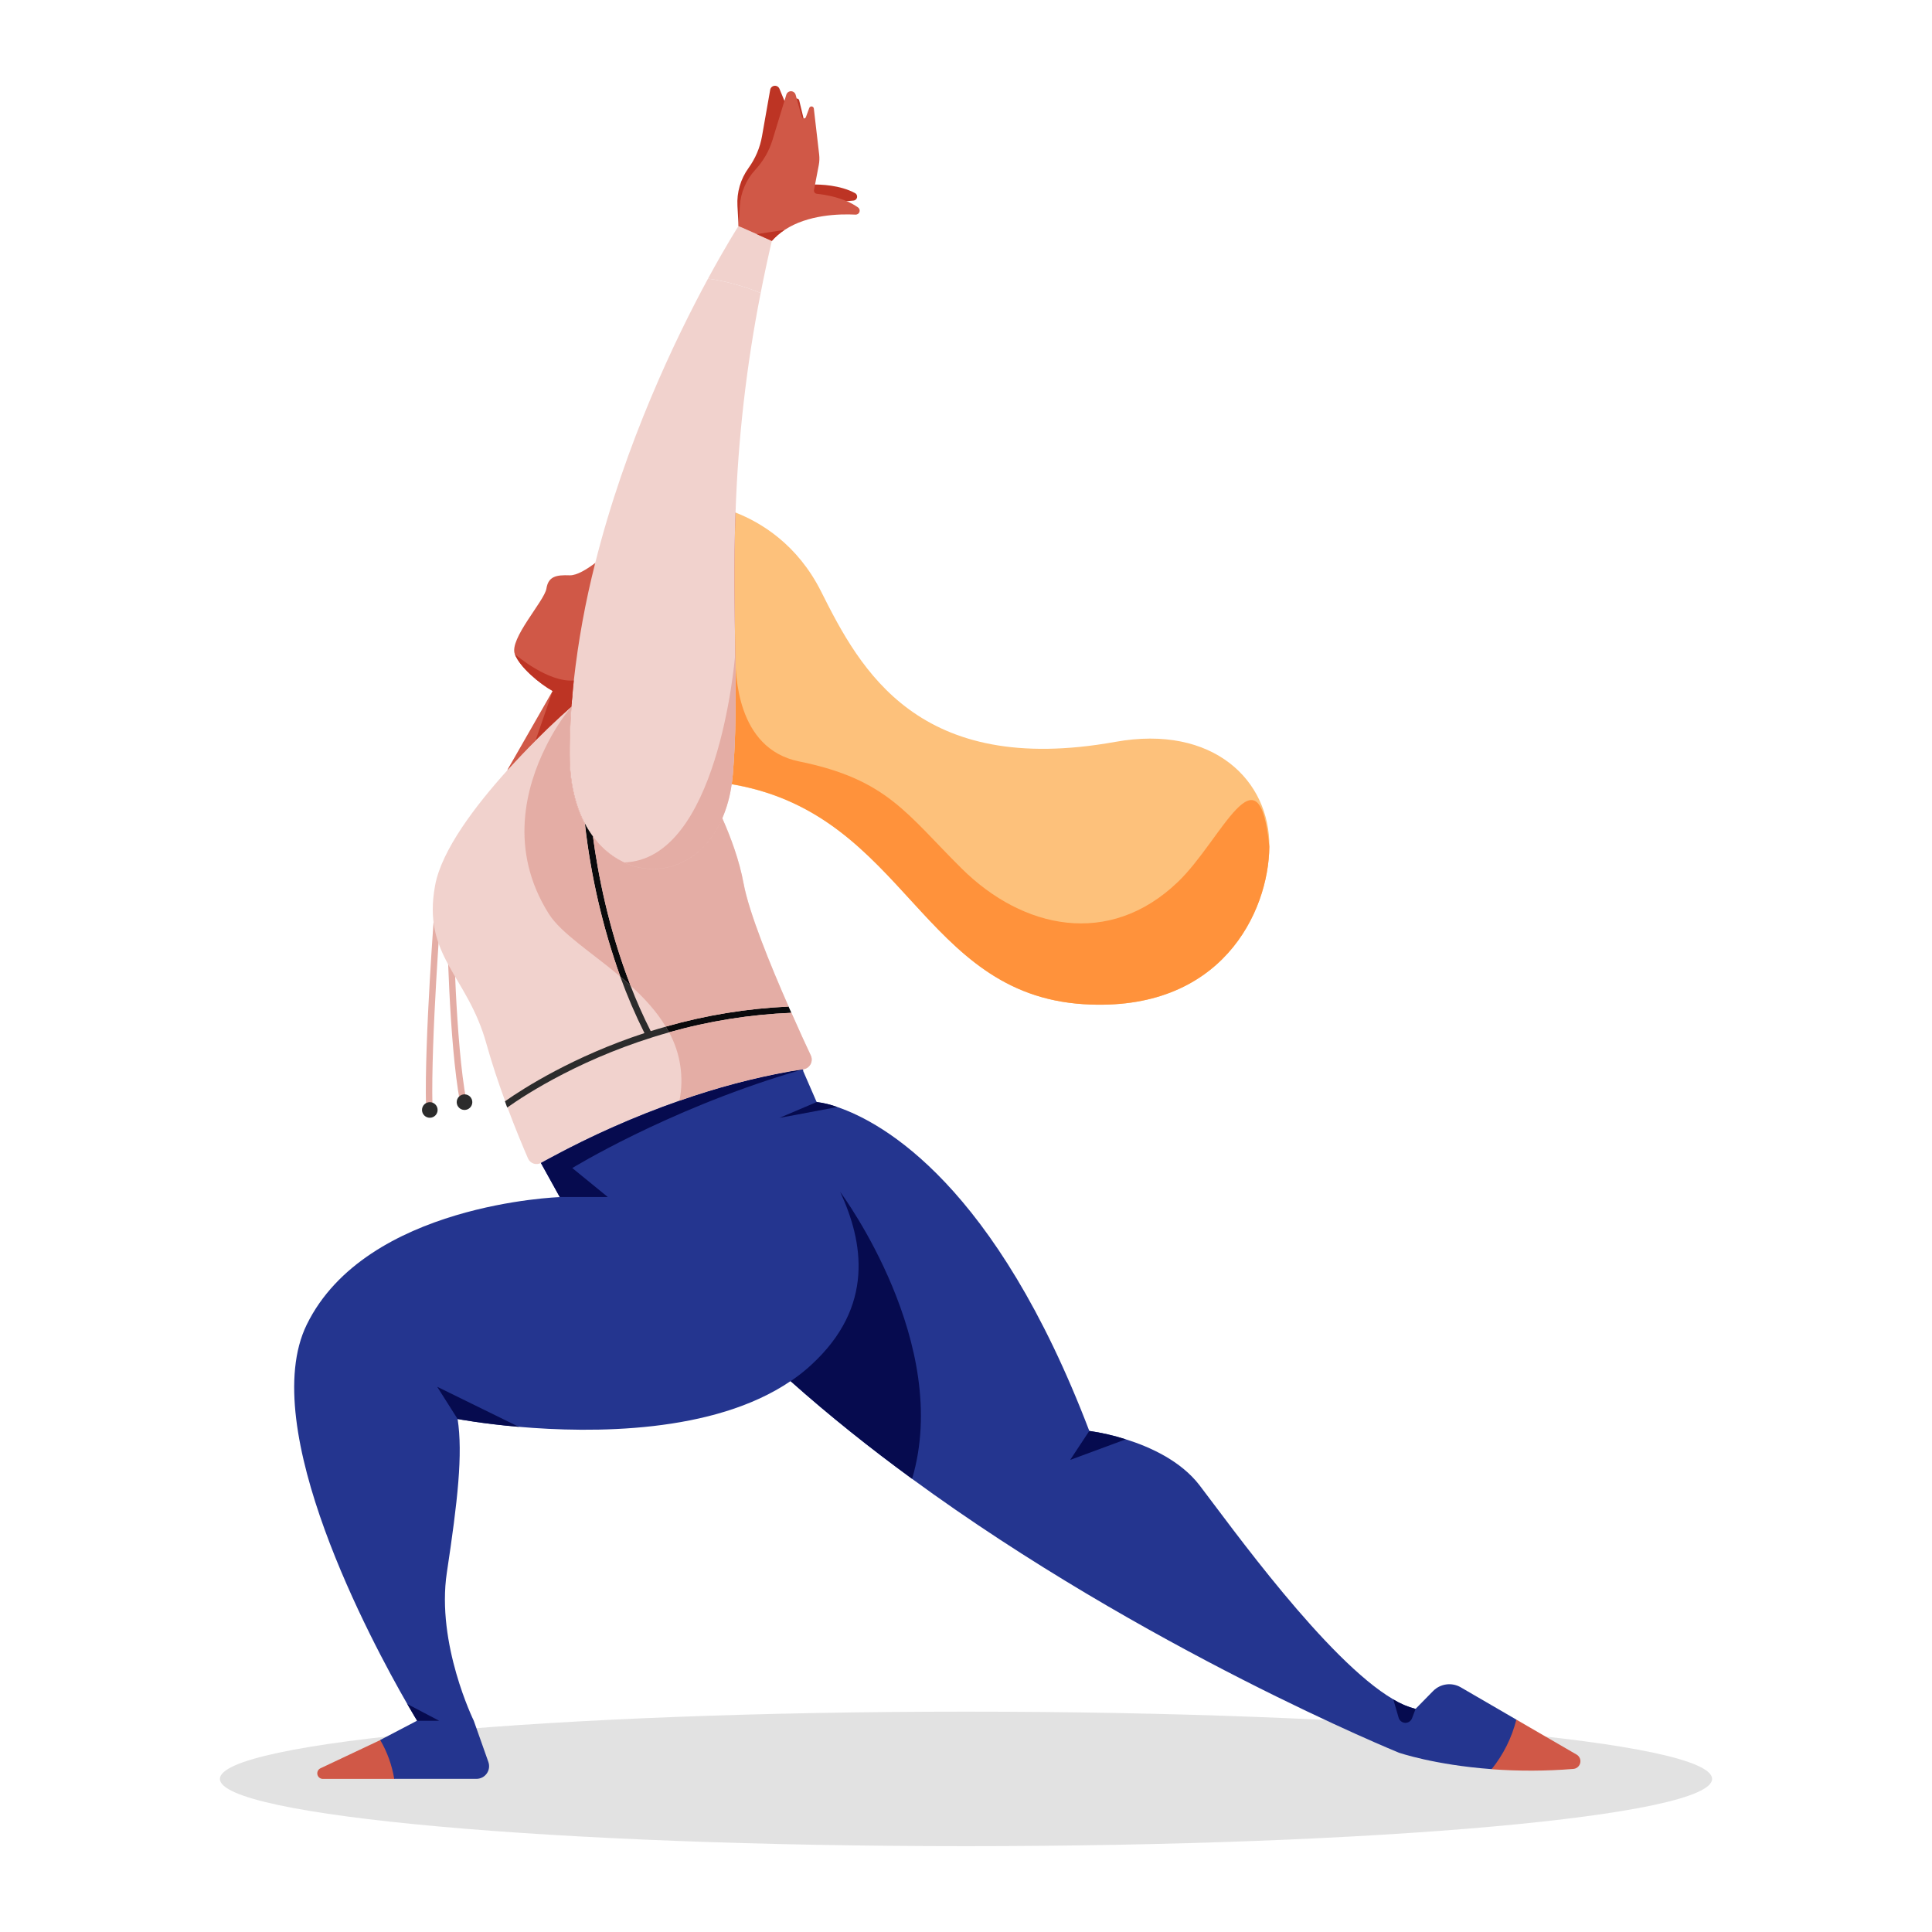
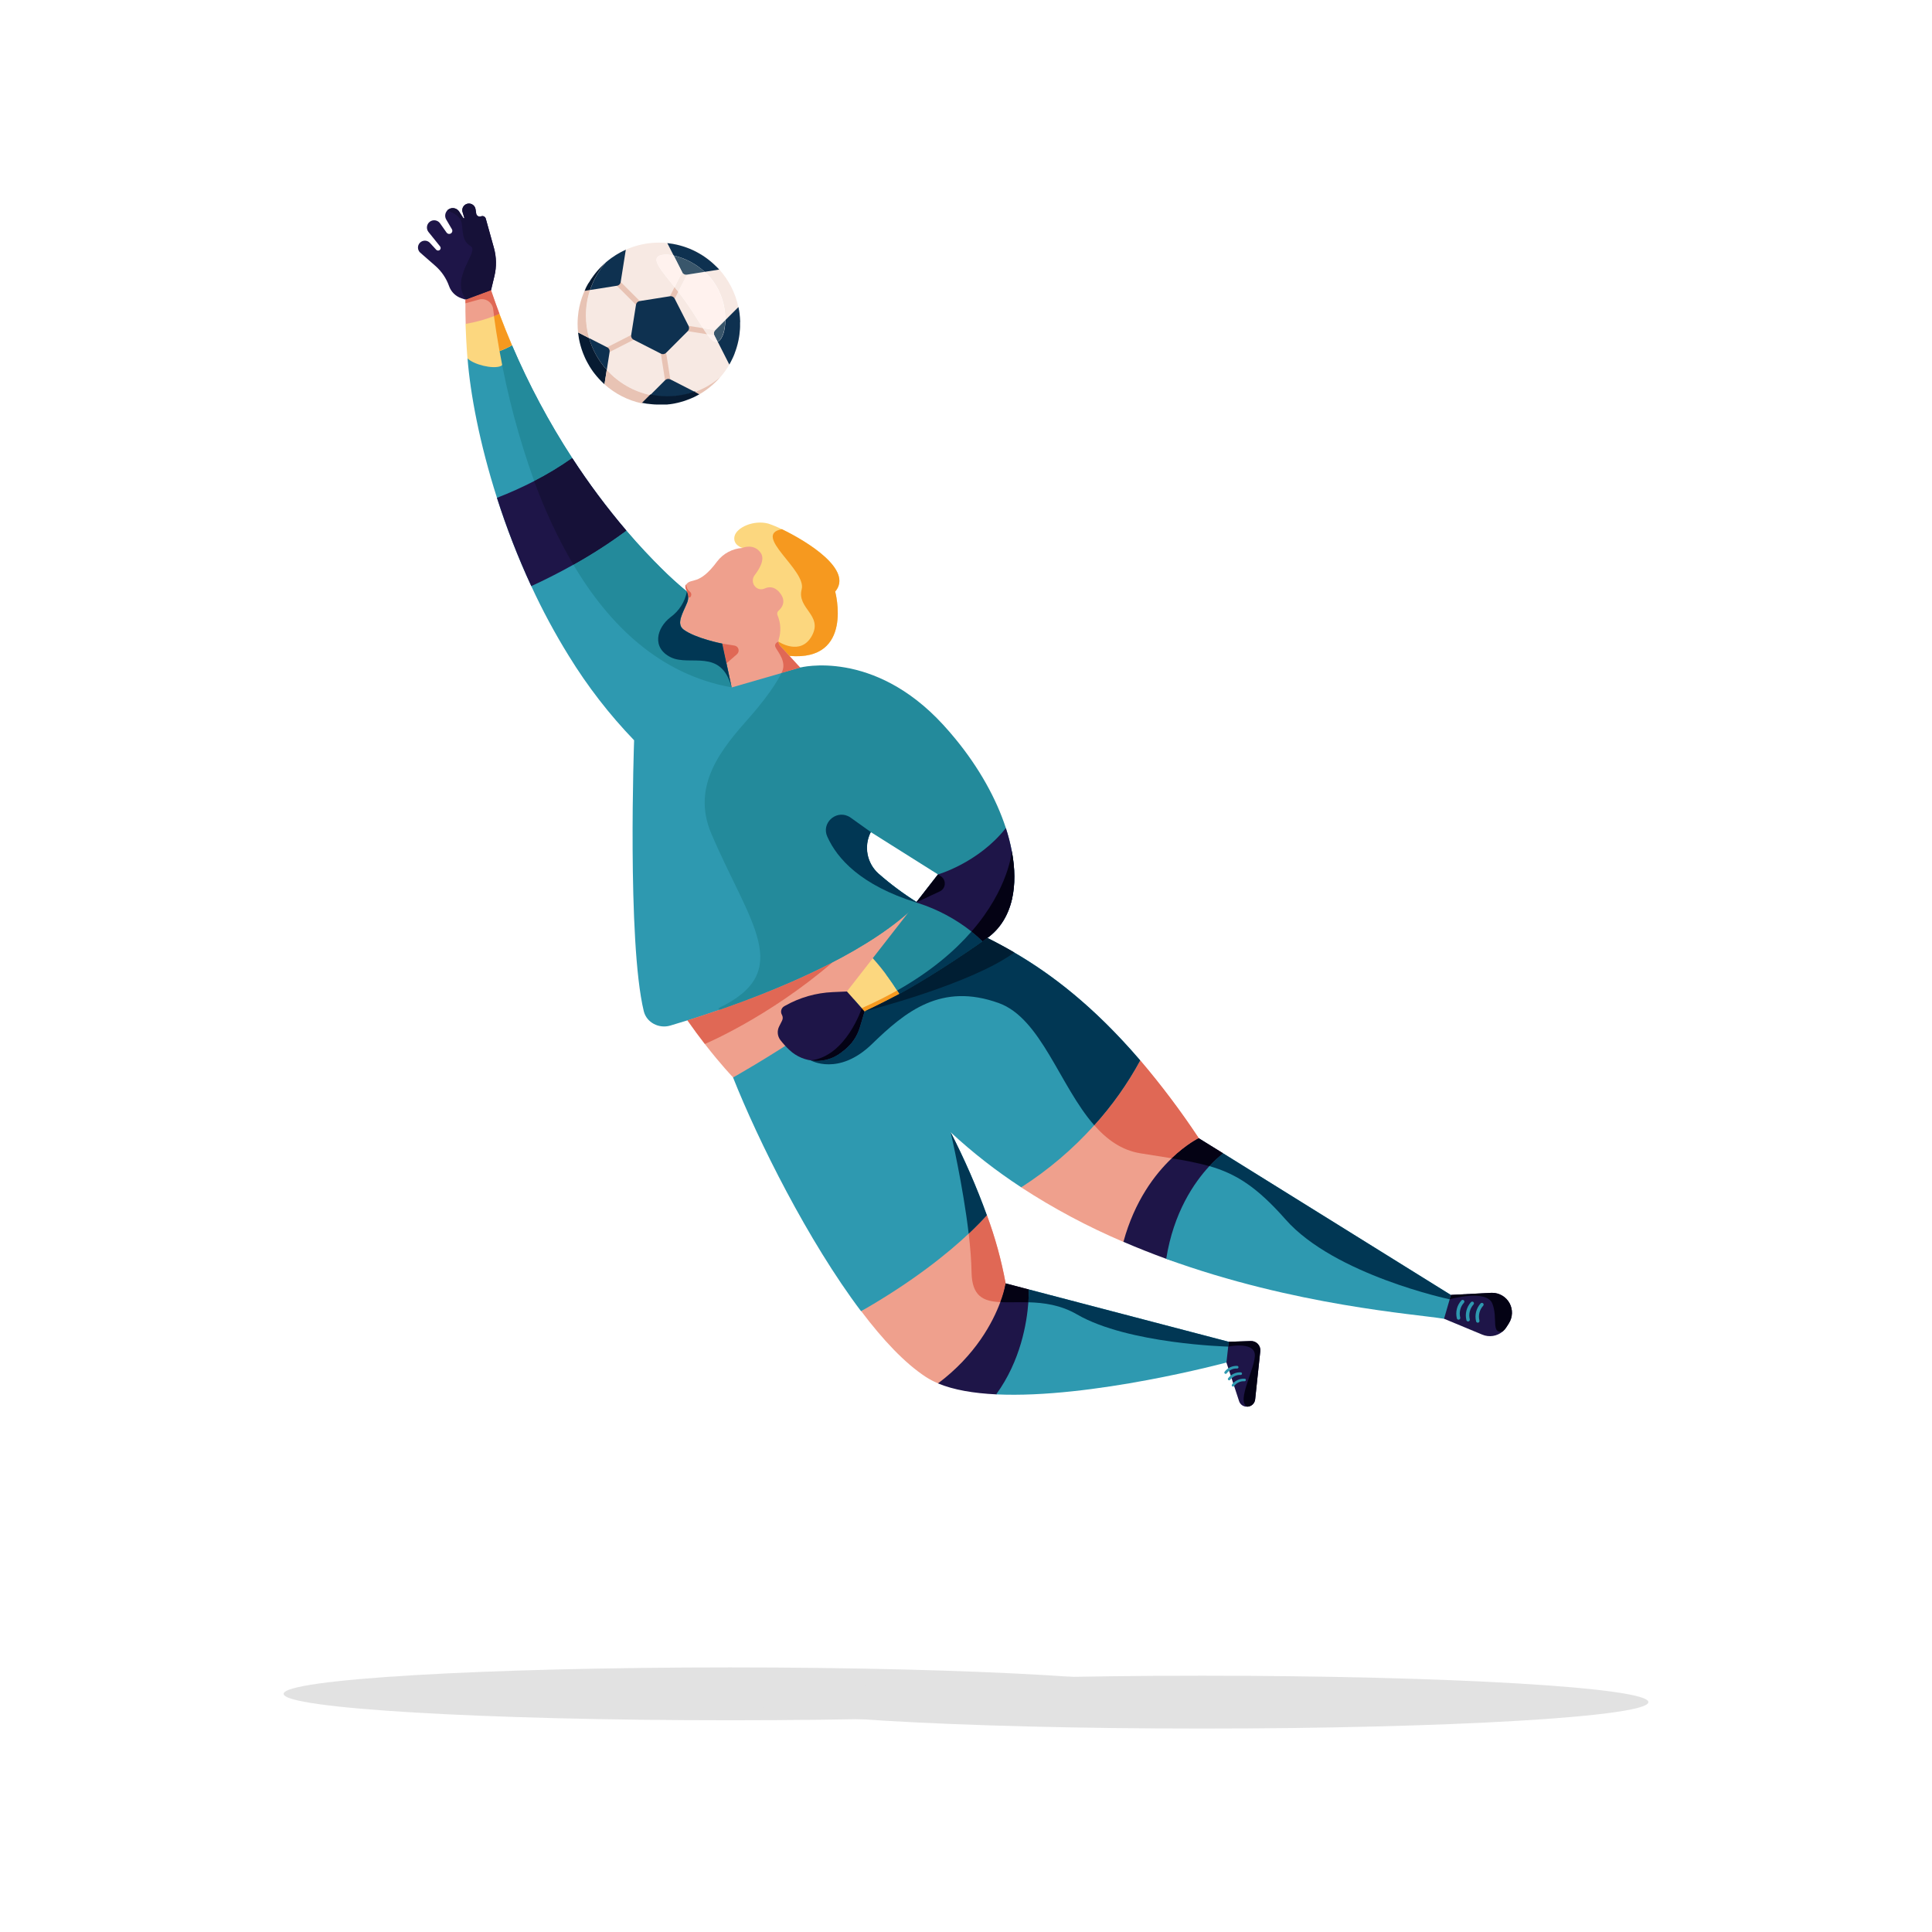
<svg xmlns="http://www.w3.org/2000/svg" viewBox="0 0 1000 1000">
-   <ellipse cx="500" cy="920.76" fill="#e2e2e2" rx="386.18" ry="34.81" />
-   <path d="m286.09 357.69.64 9.3s-16.73 19.38-24.05 31.58l36.86 63.11s74.19 12.29 75.35 9.74-1-47.88-1-47.88l-3.37-8.81 8.24-8.88 16.57-8.62v-89.73l-14.57-42.27-46.18 21.18-26.48 5-11.84 22.81s-21.06 20.62-10.17 43.47z" fill="#d05847" />
-   <path d="m415.65 553.49-20.02-10.74-108.03 38.42-7.65 20.82 114.23 60.39 15.05 52.51 81.37-8.29-43.74-120.05-24.18-16.16-10.36-5.7z" fill="#24358f" />
-   <path d="m577.23 384c-101.86 18.29-131.91-37.21-152.15-77.69-12.29-24.57-31.31-35.93-44.36-41-1 26.93-.45 51-.15 73.34v1.18a2.36 2.36 0 0 0 0 .37c.28 21.61.35 41.57-1.32 60.86-.15 1.67-.34 3.29-.57 4.88l2.1.37c88.22 16.24 96.31 108.19 180.13 113.46 71.28 4.48 95.78-47.65 96.11-81.53v-.05c.3-33.99-28.81-63.38-79.79-54.19z" fill="#fdc17b" />
-   <path d="m204.09 920.76h-37a2.89 2.89 0 0 1 -1.24-5.49l31-14.62c16.22-3.42 21.2 10.06 7.24 20.11z" fill="#d05847" />
-   <path d="m414 581.05c-6.86-13.73-5.66-22.8-5-25.61.15-.61.26-.93.26-.93-.48-.1-1-.18-1.45-.27-30-5.64-54.91-1.08-74.54 7.08-35.13 14.58-53.27 40.68-53.27 40.68l9.77 17.62s-100.27 3.27-131 66c-26.12 53.43 33.67 164.46 52 196.31 3.06 5.31 5 8.42 5.13 8.69l-19.11 10a58.57 58.57 0 0 1 7.26 20.11h42.55a6.55 6.55 0 0 0 6.18-8.73l-7.55-21.35s-19.52-39.75-13.94-76.7 8.36-61.38 5.57-79.5c0 0 12.66 2.42 31.75 4.07 37.74 3.28 100.62 3.56 140.6-23.66a91.67 91.67 0 0 0 9-6.92l1.5-1.35c54.73-49.9 2.58-108.96-5.71-125.54z" fill="#24358f" />
-   <path d="m784.86 890.07-28.93-16.81a11.79 11.79 0 0 0 -14.15 2l-9.08 9.25a42.2 42.2 0 0 1 -11.51-4.91c-34.4-20.12-84.22-89.83-100.3-110.81-9.74-12.69-25.66-19.89-38.2-23.81a116.45 116.45 0 0 0 -18.87-4.33c-48.58-127.45-106.82-159.65-130.42-167.65a48.68 48.68 0 0 0 -10.72-2.62l-6.9-15.88-.13-1q-2.73.38-6.42 1s-2.77 7.53 2.19 20.66c.22.58.45 1.17.72 1.79.52 1.3 1.15 2.67 1.85 4.09 3.24 6.48 13.2 19.45 20.83 35.85a0 0 0 0 0 0 0c11.89 25.52 18.18 59.29-15.15 89.7l-1.5 1.35a91.67 91.67 0 0 1 -9 6.92c20.08 17.9 41.31 34.79 62.87 50.55 120.64 88.31 252 141.77 252 141.77l.16-.42-.16.42s18.27 6.32 47.95 8.52l17.08-8.52z" fill="#24358f" />
-   <path d="m814.3 915.6a277.7 277.7 0 0 1 -42.25.15 66.89 66.89 0 0 0 12.81-25.68l31.36 18.2a4 4 0 0 1 -1.92 7.33z" fill="#d05847" />
-   <path d="m220.49 572.53c-.83-35.06 4.56-104 4.61-104.74l3.33.27c-.05.69-5.43 69.5-4.6 104.39z" fill="#e4ada5" />
-   <path d="m238.11 570.47c-5.82-30.79-6.72-92.17-6.73-92.79l3.34-.05c0 .62.91 61.71 6.68 92.22z" fill="#e4ada5" />
-   <path d="m657 438.19v.05c-.33 33.88-24.83 86-96.11 81.53-83.82-5.27-91.9-97.22-180.09-113.54l-2.1-.37c.23-1.59.42-3.21.57-4.88 1.67-19.29 1.6-39.25 1.32-60.86.26 7.73.15 47.37 33.05 54 45.75 9.29 55.65 27.28 84.29 55.59 31.46 31.1 76.14 40.89 111.68 6.85 22.89-21.87 42-72.3 47.39-18.37z" fill="#ff923b" />
-   <path d="m419.66 546.27a5.09 5.09 0 0 1 -3.87 7.2h-.15c-1.82.25-3.95.59-6.41 1a365.13 365.13 0 0 0 -57.55 15.27 459.52 459.52 0 0 0 -66.52 29.39c-1.7.9-3.42 1.83-5.14 2.78a4.77 4.77 0 0 1 -6.7-2.26c-2.36-5.44-6.4-15-10.68-26.48-.38-1.06-.79-2.13-1.19-3.23-3.4-9.27-6.86-19.57-9.72-29.81-9.85-35.47-33.3-45.16-26.52-81.85 3.36-18.25 20.85-41.25 37.58-59.79 5.06-5.6 10.05-10.79 14.56-15.31 10-10.05 17.68-16.82 18.47-17.51q-.47 6.54-.7 13.09c0 1-.07 2-.1 2.94-.08 2.91-.11 5.83-.11 8.75 0 14.68 3 26.68 7.91 35.91a52.22 52.22 0 0 0 4.16 6.63c18.52 25 53.24 22.1 66.92-9.47 4.39 9.86 8.84 21.86 11 33.7 2.79 15.14 13.84 42.27 23.3 63.74.48 1.11 1 2.2 1.43 3.27 3.99 9.09 7.62 16.92 10.03 22.04z" fill="#f1d2cd" />
-   <g fill="#2c2c2c">
-     <path d="m346.29 534.35c-43.64 12.24-73.9 31.92-83.76 38.91-.38-1-.78-2.12-1.18-3.22 9.77-6.85 35.49-23.28 72.25-35.32 1.06-.35 2.13-.7 3.22-1q3.81-1.2 7.77-2.32c.6.95 1.16 1.93 1.7 2.95z" />
-     <path d="m304.77 410.2c0 .25.3 8.95 2.15 22.81a52.18 52.18 0 0 1 -4.15-6.63c-1.12-9.9-1.32-15.88-1.34-16.08z" />
-     <path d="m337.22 534.49-3 1.52c-.22-.44-.44-.86-.65-1.29a274.55 274.55 0 0 1 -12.55-29.26c1.79 1.5 3.58 3 5.31 4.63 3 7.84 6.5 15.76 10.46 23.59z" />
+   <path d="m520.52 664.28s2.19 26.8 0 32.72c-3.86 10.41-2.77 19-35 19a39.45 39.45 0 0 1 -6.21-3.24c-10.88-7.06-22.34-19.25-33.56-34.12 27-15.45-4.63-58.3 6.2-68.49 4.12-3.88 56.67 21.24 58.87 18.79a210.85 210.85 0 0 1 9.7 35.34z" fill="#efa08d" />
+   <path d="m620.49 589.12s3.82 27.42-4 34.85c-8.65 8.26-12.91 13-35.06 18.81a342.36 342.36 0 0 1 -52.9-28.23c7-4.39-8.25-48.57 7.19-65.69 8.35-9.27 47.33 13.13 54.41 0a419.17 419.17 0 0 1 30.36 40.26z" fill="#efa08d" />
+   <path d="m373.83 333.15-18.3-27a179.46 179.46 0 0 1 -13.38-12.15c-5-4.95-11.17-11.42-18-19.4a362.59 362.59 0 0 1 -28-37.56 383.93 383.93 0 0 1 -31.15-58.34 46.13 46.13 0 0 1 -6.46 3 60.8 60.8 0 0 1 -16.54 3.76c1.4 18.35 6.26 44.13 15.23 72.22a396.46 396.46 0 0 0 17.77 45.7 334.79 334.79 0 0 0 19.46 36.18 255.87 255.87 0 0 0 33.75 43.6c24.39 1.45 48 1.77 50.47-27.39z" fill="#2e99b0" />
+   <path d="m490.65 475.76c-28 60.41-111.17 81.94-111.17 81.94s-6.22-6.43-14.68-17.35c-2.8-3.6-5.84-7.7-9-12.21 9.94-32.19 9.38-47.22 37.57-58.13 35.69-13.81 56.33-8.35 82-2.54a144.19 144.19 0 0 0 12.86 7.11z" fill="#efa08d" />
+   <path d="m475.35 467.47c-11.86 11.92-28.53 22.53-46.23 31.53-6.57 3.35-13.29 6.48-19.95 9.39-11.08 4.84-22 9.05-31.91 12.58-1.66.59-3.29 1.17-4.89 1.72-5.85 2-11.24 3.79-16 5.27l-.57.18c-3.32 1-6.3 1.94-8.88 2.7-5.85 1.73-12.28-1.56-13.71-7.49-8.7-36.13-5-140.19-5-140.19l51-42.6 20.7-2.29 14.19 7.27 26.36 1.91s26.55 51 10.19 83.23a17.83 17.83 0 0 0 4 21.51 155 155 0 0 0 20.7 15.28z" fill="#2e99b0" />
+   <path d="m431 498.06c-33.31 28.57-66.15 42.29-66.15 42.29-2.8-3.6-5.84-7.7-9-12.21 18.75-5.88 48.26-16.14 75.15-30.08z" fill="#e06855" />
+   <path d="m255.91 142.88-1.76 7.32c-3.05 5.89-7.33 7.53-12.88 4.76l-.35.13-2.16-.74a10.18 10.18 0 0 1 -6.32-6.25 25 25 0 0 0 -7.11-10.49l-7.92-6.93a3.56 3.56 0 1 1 5-5.09l3.39 3.69a1.32 1.32 0 0 0 2-1.72l-6.08-7.56a3.73 3.73 0 1 1 6-4.48l3.44 4.88a1.64 1.64 0 0 0 2.1.5 1.63 1.63 0 0 0 .64-2.26l-2.93-5a3.94 3.94 0 0 1 .5-4.66 3.78 3.78 0 0 1 .84-.69 3.93 3.93 0 0 1 5.37 1.23l2.18 3.39a.27.27 0 0 0 .48-.22l-.89-2.89a3.29 3.29 0 0 1 -.16-1 3.45 3.45 0 0 1 6.86-.52l.36 2.3a1.81 1.81 0 0 0 1.79 1.53 1.75 1.75 0 0 0 .7-.14 1.82 1.82 0 0 1 2.45 1.19l4.22 15.18a29.08 29.08 0 0 1 .24 14.54z" fill="#1e1548" />
+   <path d="m258.51 162.42c-.92.44-4.53 8.87-5.47 9.25-5.32 2.13-8.23-4.67-12-4-.16-5-.16-8.62-.14-10.66 0-1.24 0-1.9 0-1.9l13.23-4.89q.48 1.43 1 2.82 1.65 4.77 3.38 9.38z" fill="#efa08d" />
+   <path d="m265 178.7c-1.5.86-3.12 9.76-5.92 10.83-4.15 1.6-13.94-.83-17.13-4.07-.54-7-.82-13-1-17.81a75 75 0 0 0 14.68-4c.94-.38 1.88-.79 2.8-1.23q3.22 8.39 6.57 16.28z" fill="#fcd77f" />
+   <path d="m408.64 339.51 8.57-9.46-2.49-28.72-24.05-25.25-6.5 7.55a17.82 17.82 0 0 0 -13 7c-9.49 12.84-13.39 8.22-16 11.91-.78 1.11-.17 2.22.4 3.67a8.53 8.53 0 0 1 .65 2.84 7.36 7.36 0 0 1 -.59 3c-2 5-5.89 10.84-1.77 13.87 3.72 2.73 10 4.76 14.5 6a9.37 9.37 0 0 1 6.75 7.1l3.6 16.81 25.79-7.45 9.67-2.79-5.49-6z" fill="#efa08d" />
+   <path d="m432.29 306.21s9.82 36.16-23.64 33.3l-4.95-5.42a3 3 0 0 1 -.79-2 3.32 3.32 0 0 1 .15-1.08 18.18 18.18 0 0 0 -.62-12.58 2 2 0 0 1 .51-2.31c1.75-1.53 4.43-5 .4-9.63-2.75-3.19-5.66-2.77-7.62-1.86a4.21 4.21 0 0 1 -4.76-.88 4.61 4.61 0 0 1 -.34-6.07c2.46-3.18 5.44-8.16 3.13-11.49-3.63-5.21-9.58-2.6-9.58-2.6s-5-1.48-4-6 9.82-8.59 17.44-6.59a53.33 53.33 0 0 1 7.09 2.94c13.12 6.3 37.11 21.06 27.58 32.27z" fill="#fcd77f" />
+   <path d="m590.18 548.86a173.06 173.06 0 0 1 -23.8 33.58 185.11 185.11 0 0 1 -37.8 32.11 274.56 274.56 0 0 1 -36.58-28.55 367.23 367.23 0 0 1 18.76 43c-2.2 2.45-5.3 5.7-9.42 9.58-10.83 10.19-28.69 24.67-55.65 40.12-27.33-36.2-53.29-88.28-66.26-121 0 0 69.07-38.5 111.17-81.94 6 2.85 12.83 5.88 20.43 9.71 21.25 10.66 48.33 27.45 79.15 63.39z" fill="#2e99b0" />
+   <path d="m545.51 694.13c-.78 10.7 0 21.91-29.88 27.59-11.57-.56-22-2.27-30.12-5.68 19.49-14.62 28.38-31.65 32.24-42.04a55.31 55.31 0 0 0 2.77-9.7l12 3.14c.01 1.34 13.21 23.71 12.99 26.69z" fill="#1e1548" />
+   <path d="m636 694.51 6.23 7.46-7.43 3.27s-69.9 18.83-119.17 16.48c12.64-17.38 15.87-37 16.65-47.66.22-3 .25-5.28.23-6.64z" fill="#2e99b0" />
+   <path d="m633.06 596.94c-1.62 1.27 11.69 42.66 8.75 45.84-7.83 8.44-13.08 17.1-38.18 8.78q-11-4-22.15-8.78c5.81-21.24 16.32-35 25-43.25 7.77-7.43 14-10.41 14-10.41z" fill="#1e1548" />
+   <path d="m750.93 670.25 8.2 9-11.78 3.34c-14.34-2.43-76.83-6.66-143.72-31 3.81-24.09 14.5-39.55 22.33-48a61.69 61.69 0 0 1 7.1-6.63z" fill="#2e99b0" />
+   <path d="m324.18 274.63a252.17 252.17 0 0 1 -27.41 17.66c-7.51 4.21-14.87 7.9-21.78 11.09a396.46 396.46 0 0 1 -17.77-45.7 206.36 206.36 0 0 0 19.29-8.68 161.76 161.76 0 0 0 19.66-11.9 362.59 362.59 0 0 0 28.01 37.53z" fill="#1e1548" />
+   <path d="m296.17 237.07a161.76 161.76 0 0 1 -19.66 11.93 408.52 408.52 0 0 1 -17.93-67.24 46.13 46.13 0 0 0 6.46-3 383.93 383.93 0 0 0 31.13 58.31z" fill="#238a9b" />
+   <path d="m378.67 355.77c-37.14-6.58-63.4-32.32-81.9-63.48a252.17 252.17 0 0 0 27.41-17.66c6.8 8 13 14.45 18 19.4a179.46 179.46 0 0 0 13.37 12.16 7.26 7.26 0 0 1 .06 5.83c-2 5-5.89 10.84-1.77 13.87 6.34 4.64 20 7.24 20 7.24z" fill="#238a9b" />
+   <path d="m324.18 274.63a252.17 252.17 0 0 1 -27.41 17.66 262.7 262.7 0 0 1 -20.26-43.29 161.76 161.76 0 0 0 19.66-11.9 362.59 362.59 0 0 0 28.01 37.53z" fill="#161138" />
+   <path d="m265 178.7a46.13 46.13 0 0 1 -6.46 3c-1.26-7-2.2-13.14-2.87-18.08.94-.38 1.88-.79 2.8-1.23q3.18 8.42 6.53 16.31z" fill="#f6991f" />
+   <path d="m465.53 514.51c-10.59 5.58-18 9-18 9l-1.53-1.66-3-3.46-4.63-5.23 13.38-17.16a110.81 110.81 0 0 1 7.76 9.59c1.53 2.1 3.18 4.48 4.87 7.14.38.54.76 1.15 1.15 1.78z" fill="#fcd77f" />
+   <path d="m523.81 465.38c-1.91 8.34-6.09 15.28-12.73 20.09l-2.48 1.77c-13.46 9.56-32.06 21.47-43.07 27.27-.39-.63-.77-1.24-1.15-1.83-1.69-2.66-3.34-5-4.87-7.14a110.81 110.81 0 0 0 -7.76-9.59l22.45-28.83 11.31-14.52-24.3-15.3-10.52-6.63-9.26-21.58-27.29-63.56s37.8-9.89 74.07 29.63q3.3 3.6 6.32 7.29c12.32 15 21.2 31.08 26.1 46.15a97.79 97.79 0 0 1 3.07 11.92c1.71 9.05 1.79 17.48.11 24.86z" fill="#238a9b" />
+   <g fill="#1e1548">
+     <path d="m447.49 523.5-2.49 8.31a23.57 23.57 0 0 1 -8 11.69l-1.52 1.19a20.63 20.63 0 0 1 -26.92-1.25 43.71 43.71 0 0 1 -4.62-5.08 6.65 6.65 0 0 1 -.66-7.06l1.51-3a3.21 3.21 0 0 0 -.08-3.06 3.21 3.21 0 0 1 1.21-4.4l.56-.32a54.69 54.69 0 0 1 24.47-7l7.42-.33 4.63 5.23 3.06 3.46z" />
+     <path d="m652.32 699.39-2.65 24.89a4.2 4.2 0 0 1 -4 3.81 4.16 4.16 0 0 1 -4.35-2.93l-6.52-19.92.92-8.24.28-2.49 11.44-.38a4.76 4.76 0 0 1 4.88 5.26z" />
+     <path d="m781 684.92-1.2 1.9a10.08 10.08 0 0 1 -2 2.35 10.24 10.24 0 0 1 -10.56 1.64l-19.8-8.23 2.92-10.07.66-2.26 20.83-1.08h.53a10.27 10.27 0 0 1 8.62 15.75z" />
  </g>
-   <path d="m308.06 291.42a446.67 446.67 0 0 0 -11.06 60.79q-.42 3.89-.76 7.77a18.28 18.28 0 0 1 -6.8-.7l-.65-.26a27.58 27.58 0 0 1 -2.68-1.33c-7-3.91-17-12.33-19.63-19.08-3.07-7.9 15.32-27.56 16.34-33.94s5.09-7.14 12.06-6.89c3.67.12 8.95-3.17 13.18-6.36z" fill="#d05847" />
-   <path d="m296.22 360c-.17 1.9-.32 3.81-.46 5.71s-.18.15-.4.36c-.19.16-.44.38-.74.66l-.32.29c-.45.39-1 .88-1.61 1.46l-.37.33c-.25.22-.5.46-.77.71s-.63.57-1 .89l-.78.72-1.1 1c-.62.57-1.27 1.19-2 1.85l-2.45 2.34-1.08 1q-1.53 1.49-3.17 3.1l-.91.9-1.85 1.84c-4.51 4.52-9.5 9.71-14.56 15.31l23.41-40.88a25 25 0 0 0 3.33 1.59 18.28 18.28 0 0 0 6.83.82z" fill="#d05847" />
-   <circle cx="222.47" cy="574.51" fill="#2c2c2c" r="4.04" />
-   <circle cx="240.43" cy="570.47" fill="#2c2c2c" r="4.04" />
-   <path d="m399.5 124.69q-3.24 13.89-5.78 27a113 113 0 0 0 -27.24-7.48c9.37-17.28 15.78-27.24 15.78-27.24z" fill="#f1d2cd" />
-   <path d="m380.57 338.57c.32 22.19.42 42.65-1.28 62.41-.15 1.67-.34 3.29-.57 4.88a67.65 67.65 0 0 1 -4.88 17.68c-10.3 23.78-32.55 31.32-50.82 22.87-15.51-7.17-28.15-25.87-28.15-55.94 0-2.92 0-5.84.11-8.75q.23-8 .8-16c0-.43.06-.86.1-1.29.11-1.47.23-2.95.36-4.42q.34-3.89.76-7.77a446.67 446.67 0 0 1 11.08-60.79c15.63-62.32 41.7-116.45 58.4-147.25a113.14 113.14 0 0 1 27.24 7.48 711.94 711.94 0 0 0 -13 113.55c-1 26.91-.45 51-.15 73.27z" fill="#f1d2cd" />
-   <path d="m441.77 103.82c-8.55.6-24.59 3-35.56 12.28a33.25 33.25 0 0 0 -5.88 6.45l-8.22-2.55-9.83-3-.58-10.43a30.49 30.49 0 0 1 5.71-19.57 41 41 0 0 0 4.45-7.87 39.86 39.86 0 0 0 2.56-8.67l4.23-24a2.51 2.51 0 0 1 4.79-.52l4.56 11.06a1.12 1.12 0 0 0 2.13-.17l1.14-4.86a1.23 1.23 0 0 1 2.4 0l5.63 23.27a18.06 18.06 0 0 1 .46 5.43l-.9 13.07a1.67 1.67 0 0 0 1.71 1.78c4.09-.08 14.18.2 22.05 4.46a2.06 2.06 0 0 1 -.85 3.84z" fill="#bd3424" />
-   <path d="m442.9 111.09c-8.56-.44-24.77 0-36.78 7.9a33 33 0 0 0 -6.61 5.7l-7.85-3.52-9.4-4.17.68-10.42a30.48 30.48 0 0 1 8-18.71 40.9 40.9 0 0 0 5.36-7.28 39.74 39.74 0 0 0 3.59-8.3l7.11-23.29a2.51 2.51 0 0 1 4.82.06l3.18 11.44a1.13 1.13 0 0 0 2.14.09l1.72-4.69a1.23 1.23 0 0 1 2.38.28l2.76 23.82a18.11 18.11 0 0 1 -.2 5.45l-2.47 12.86a1.68 1.68 0 0 0 1.48 2c4.07.41 14.05 1.9 21.35 7.08a2.06 2.06 0 0 1 -1.26 3.7z" fill="#d05847" />
-   <g fill="#060b4f">
-     <path d="m472.1 765.44c-21.56-15.76-42.79-32.65-62.87-50.55a91.67 91.67 0 0 0 9-6.92l1.5-1.35c33.33-30.41 27-64.18 15.15-89.7 1.63 2.27 57.91 78.78 37.22 148.52z" />
-     <path d="m582.69 745-28.76 10.64 9.89-15a116.45 116.45 0 0 1 18.87 4.36z" />
-     <path d="m268.61 738.55c-19.09-1.65-31.75-4.07-31.75-4.07l-10.58-16.69z" />
-     <path d="m227.34 890.68h-11.42c-.17-.27-2.07-3.38-5.13-8.69z" />
-     <path d="m732.7 884.55-1.83 4.82a3.66 3.66 0 0 1 -6.94-.28l-2.74-9.45a42.2 42.2 0 0 0 11.51 4.91z" />
-     <path d="m409 555.44c-64.65 19.56-112.78 49.14-112.78 49.14l18.39 15h-24.89l-9.72-17.58c1.72-1 3.44-1.88 5.14-2.79 55.68-30 102.18-40.89 124.07-44.66q3.69-.64 6.42-1c-2.22.58-4.46 1.24-6.63 1.89z" />
-     <path d="m433.4 573-21.26 4-8.7 1.6 8-3.39 11.26-4.78a48.68 48.68 0 0 1 10.7 2.57z" />
+   <path d="m475.35 467.47c-11.86 11.92-28.53 22.53-46.23 31.53-6.57 3.35-13.29 6.48-19.95 9.39-11.08 4.84-22 9.05-31.91 12.58-1.66.59-3.29 1.17-4.89 1.72l-.54-.84c40.05-19.06 16.06-44-3.67-90.42-10.71-25.2 5.95-44.5 19.67-60 12.88-14.57 16.64-23.08 16.64-23.08l9.67-2.79 26.36 1.91s26.55 51 10.19 83.23a17.83 17.83 0 0 0 4 21.51 155 155 0 0 0 20.66 15.26z" fill="#238a9b" />
+   <path d="m474.39 466.87-.19.25c-28.59-8.95-40.89-22.64-46-34.1-3.12-6.95 4.25-13.57 10.66-10.63a7.53 7.53 0 0 1 1.44.83l10.43 7.45a17.95 17.95 0 0 0 4 21.51 155.08 155.08 0 0 0 19.66 14.69z" fill="#013754" />
+   <path d="m432.29 306.21s9.82 36.16-23.64 33.3l-4.95-5.42a3 3 0 0 1 -.79-2s11.45 7.71 17.32-3-7.92-14.12-5.28-24.06-26-28.24-10.23-31.12c13.11 6.33 37.1 21.09 27.57 32.3z" fill="#f6991f" />
+   <g fill="#e06855">
+     <path d="m356.18 309a8.53 8.53 0 0 0 -.65-2.84c-.57-1.45-1.18-2.56-.4-3.67a4.85 4.85 0 0 0 1.83 3.67c1.78 1.19.4 4.09-.78 2.84z" />
+     <path d="m373.83 333.15 6.35 1a2.56 2.56 0 0 1 1.27 4.46l-5.45 4.76z" />
+     <path d="m414.14 345.53-9.67 2.79c3.14-5.45-1.89-10.92-3-13.17s1.45-3 1.45-3a3 3 0 0 0 .79 2l4.95 5.42z" />
+     <path d="m620.49 589.12s-6.27 3-14 10.41c-4.9-.79-10.28-1.6-16.27-2.59-9.69-1.59-17.29-7.09-23.8-14.5a173.06 173.06 0 0 0 23.8-33.58 419.17 419.17 0 0 1 30.27 40.26z" />
  </g>
-   <path d="m409.59 524.25a273.72 273.72 0 0 0 -63.3 10.1c-.54-1-1.1-2-1.7-3a276.89 276.89 0 0 1 63.56-10.35c.48 1.09.97 2.18 1.44 3.25z" fill="#0a0a0c" />
-   <path d="m326.36 510.09c-1.73-1.59-3.52-3.13-5.31-4.63a351.36 351.36 0 0 1 -18.28-79.08 52.18 52.18 0 0 0 4.15 6.63c2.54 18.99 7.95 47.48 19.44 77.08z" fill="#0a0a0c" />
-   <g fill="#e4ada5">
-     <path d="m321.05 505.46c-14.85-12.46-30.65-22.46-36.93-32.37-21-33.21-11.81-66.13-1.6-86.59a111.63 111.63 0 0 1 13.19-20.75q-.47 6.54-.7 13.09c0 1-.07 2-.1 2.94-.08 2.91-.11 5.83-.11 8.75 0 14.68 3 26.68 7.91 35.91a352 352 0 0 0 18.34 79.02z" />
-     <path d="m408.15 521a276.89 276.89 0 0 0 -63.56 10.39c-4.76-7.93-11.23-14.93-18.23-21.27-11.49-29.6-16.9-58.14-19.44-77.08 18.53 25 53.25 22.1 66.93-9.47 4.39 9.85 8.83 21.86 11 33.7 2.79 15.1 13.85 42.24 23.3 63.73z" />
-     <path d="m419.66 546.28a5.08 5.08 0 0 1 -3.88 7.19h-.13q-2.73.38-6.42 1a366 366 0 0 0 -57.55 15.26 52.58 52.58 0 0 0 -5.36-35.42 273.72 273.72 0 0 1 63.3-10.1c4 9.12 7.63 16.95 10.04 22.07z" />
-     <path d="m379.29 401c-.15 1.67-.33 3.29-.57 4.87a68 68 0 0 1 -4.87 17.69c-10.31 23.76-32.55 31.3-50.85 22.84 48.37-1.47 57.17-103.07 57.56-107.83.33 22.19.44 42.65-1.27 62.43z" />
+   <path d="m750.93 670.25-.66 2.26s-59.56-12.62-84.86-41.32c-14.87-16.87-25.68-23.67-39.45-27.62a61.69 61.69 0 0 1 7.1-6.63z" fill="#013754" />
+   <path d="m781 684.92-1.2 1.9a10.08 10.08 0 0 1 -2 2.35c-6.25 1.33-2.35-6.89-5.38-14.46s-22.06-2.2-22.06-2.2l.66-2.26 20.83-1.08h.53a10.27 10.27 0 0 1 8.62 15.75z" fill="#040214" />
+   <path d="m633.06 596.94a61.69 61.69 0 0 0 -7.1 6.63 167.06 167.06 0 0 0 -19.51-4c7.77-7.43 14-10.41 14-10.41z" fill="#040214" />
+   <path d="m590.18 548.86a173.06 173.06 0 0 1 -23.8 33.58c-17.92-20.44-27.5-55.32-49.38-63.24-29.84-10.78-48.34 4.37-65.62 21.15s-31.74 8.51-31.74 8.51a20.6 20.6 0 0 0 15.81-4.17l1.55-1.19a23.57 23.57 0 0 0 8-11.69l2.52-8.31c.45-.21 7.76-3.57 18-9 11.7-6.17 32-19.23 45.55-29 4.4 2.21 9.06 4.69 13.95 7.55 18.67 10.88 40.74 27.33 65.16 55.81z" fill="#013754" />
+   <path d="m520.52 664.28a55.31 55.31 0 0 1 -2.77 9.7c-8.83-.44-14.69-3-14.88-15.6-.1-6-.66-12.84-1.48-19.82 4.12-3.88 7.22-7.13 9.42-9.58a210.85 210.85 0 0 1 9.71 35.3z" fill="#e06855" />
+   <path d="m492.05 586a367.23 367.23 0 0 1 18.76 43c-2.2 2.45-5.3 5.7-9.42 9.58-2.91-24.73-9.1-51.58-9.34-52.58z" fill="#013754" />
+   <path d="m532.28 674.06c-5.33-.15-10.28.13-14.53-.08a55.31 55.31 0 0 0 2.77-9.7l12 3.14c.01 1.36-.02 3.66-.24 6.64z" fill="#040214" />
+   <path d="m652.32 699.39-2.65 24.89a4.2 4.2 0 0 1 -4 3.81c-6.29-2.52 4.59-20.7 3.8-27.26s-13.75-3.83-13.75-3.83l.28-2.49 11.44-.38a4.76 4.76 0 0 1 4.88 5.26z" fill="#040214" />
+   <path d="m636 694.51-.28 2.49s-51.73-1.31-78.19-16.62c-8.61-5-17.36-6.11-25.25-6.32.22-3 .25-5.28.23-6.64z" fill="#013754" />
+   <path d="m378.67 355.77c-5.41-20.5-21.54-10.7-31.44-15.54s-7.54-15.14-.06-20.86a21.31 21.31 0 0 0 8.36-13.18 7.26 7.26 0 0 1 .06 5.83c-2 5-5.89 10.84-1.77 13.87 6.34 4.64 20 7.24 20 7.24z" fill="#013754" />
+   <path d="m523.81 465.38c-1.91 8.34-6.09 15.28-12.73 20.09l-2.48 1.77a76.55 76.55 0 0 0 -5.75-5.08 87.88 87.88 0 0 0 -27.5-14.69l-1.15-.35 11.31-14.52s20.95-6 35.12-24a97.79 97.79 0 0 1 3.07 11.92c1.71 9.05 1.79 17.48.11 24.86z" fill="#1e1548" />
+   <path d="m486.45 461.38-12.25 5.74 11.31-14.52 1.46.94a4.49 4.49 0 0 1 -.52 7.84z" fill="#040214" />
+   <path d="m508.6 487.24c-13.46 9.56-32.06 21.47-43.07 27.27-.39-.63-.77-1.24-1.15-1.83 17.44-9.87 29.77-20.51 38.47-30.52a76.55 76.55 0 0 1 5.75 5.08z" fill="#013754" />
+   <path d="m447.49 523.5-2.49 8.31a23.57 23.57 0 0 1 -8 11.69l-1.52 1.19a20.6 20.6 0 0 1 -15.81 4.17c18.29-2.13 26.39-27 26.39-27z" fill="#040214" />
+   <path d="m465.53 514.51c-10.59 5.58-18 9-18 9l-1.53-1.66c6.67-3 12.77-6 18.35-9.17.41.59.79 1.2 1.18 1.83z" fill="#f6991f" />
+   <path d="m523.81 465.38c-1.91 8.34-6.09 15.28-12.73 20.09l-2.48 1.77a76.55 76.55 0 0 0 -5.75-5.08c19.5-22.43 20.85-41.64 20.85-41.64 1.71 9.05 1.79 17.48.11 24.86z" fill="#040214" />
+   <path d="m525 493c-22.27 16.37-76.26 30.15-77.52 30.47.45-.21 7.76-3.57 18-9 11.7-6.17 32-19.23 45.55-29 4.45 2.21 9.11 4.69 13.97 7.53z" fill="#001e33" />
+   <path d="m258.51 162.42q-2.25-6-4.36-12.22l-13.23 4.89s0 .66 0 1.9l6.94-1.93a5.87 5.87 0 0 1 7.4 4.9c.14 1.14.3 2.38.48 3.69.91-.38 1.85-.79 2.77-1.23z" fill="#e06855" />
+   <path d="m255.91 142.88-1.76 7.32-12.88 4.8c-8.72-11.07 7-24.87 2.39-27.58s-3.91-7.23-4.68-11.91-7.54-6.52-7.54-6.52a3.78 3.78 0 0 1 .84-.69 3.93 3.93 0 0 1 5.37 1.23l2.18 3.39a.27.27 0 0 0 .48-.22l-.89-2.89a3.29 3.29 0 0 1 -.16-1 3.45 3.45 0 0 1 6.86-.52l.36 2.3a1.81 1.81 0 0 0 1.79 1.53 1.75 1.75 0 0 0 .7-.14 1.82 1.82 0 0 1 2.45 1.19l4.22 15.18a29.08 29.08 0 0 1 .27 14.53z" fill="#161138" />
+   <g fill="#2e99b0">
+     <path d="m644.65 713.75a.68.68 0 0 1 -.52 1.17 6.29 6.29 0 0 0 -5.37 2.49.67.67 0 0 1 -1.1-.78 7.65 7.65 0 0 1 6.59-3 .66.66 0 0 1 .4.12z" />
+     <path d="m642.65 710.51a.69.69 0 0 1 .21.55.67.67 0 0 1 -.73.61 6.35 6.35 0 0 0 -5.37 2.5.68.68 0 0 1 -.94.16.67.67 0 0 1 -.16-.94 7.64 7.64 0 0 1 6.59-3.06.73.73 0 0 1 .4.18z" />
+     <path d="m640.82 707.17a.67.67 0 0 1 .22.55.68.68 0 0 1 -.73.62 6.33 6.33 0 0 0 -5.37 2.49.68.68 0 0 1 -.94.16.68.68 0 0 1 -.17-.94 7.66 7.66 0 0 1 6.59-3.06.67.67 0 0 1 .4.18z" />
+     <path d="m766.93 674.37a.86.86 0 0 1 .74.24.89.89 0 0 1 0 1.26 8.35 8.35 0 0 0 -1.92 7.63.89.89 0 1 1 -1.72.48 10.17 10.17 0 0 1 2.35-9.35.84.84 0 0 1 .55-.26z" />
+     <path d="m761.91 673.72a.89.89 0 0 1 .75.24.91.91 0 0 1 0 1.27 8.47 8.47 0 0 0 -1.92 7.62.89.89 0 0 1 -.61 1.1.9.9 0 0 1 -1.11-.61 10.17 10.17 0 0 1 2.35-9.35.94.94 0 0 1 .54-.27z" />
+     <path d="m756.94 672.82a.89.89 0 0 1 .77 1.5 8.45 8.45 0 0 0 -1.91 7.62.9.9 0 0 1 -.62 1.11.88.88 0 0 1 -1.1-.62 10.12 10.12 0 0 1 2.34-9.35.86.86 0 0 1 .52-.26z" />
  </g>
-   <g fill="#bd3424">
-     <path d="m297 352.21q-.42 3.89-.76 7.77c-.13 1.47-.25 2.95-.36 4.42a29.21 29.21 0 0 0 -7.09-5.38c-.84-.47-1.73-.91-2.68-1.33-7-3.91-17-12.33-19.63-19.08.52.39 17.17 14.72 30.52 13.6z" />
-     <path d="m296.22 360c-.17 1.9-.32 3.81-.46 5.71s0 0 0 0l-.36.31-.74.66-.32.29-1.61 1.46-.37.33c-.25.22-.5.46-.77.71l-1 .89-.78.72-1.1 1-2 1.85-2.45 2.34-1.08 1q-1.53 1.49-3.17 3.1l-.91.9-1.85 1.84 8.85-25.57a25 25 0 0 0 3.33 1.59 18.28 18.28 0 0 0 6.79.87z" />
-     <path d="m406.11 119a33 33 0 0 0 -6.61 5.7l-7.85-3.52z" />
+   <g fill="#f7e9e3">
+     <path d="m299.19 172.05c.11 1 .25 2 .43 3-.18-.96-.33-1.97-.43-3z" />
+     <path d="m344 209.58h.22-.53a1.63 1.63 0 0 0 .31 0z" />
+     <path d="m347.88 209.14 1.27-.23z" />
+     <path d="m349.15 208.91 1.31-.28-1.14.25z" />
+   </g>
+   <path d="m299.19 172.05c.11 1 .25 2 .43 3-.18-.96-.33-1.97-.43-3z" opacity=".15" />
+   <path d="m349.15 208.91 1.31-.28-1.14.25h-.18l-1.26.22z" opacity=".15" />
+   <g fill="#f7e9e3">
+     <path d="m350.51 208.62c.44-.1.88-.21 1.31-.33a3.74 3.74 0 0 1 -.45.12c-.29.08-.57.15-.86.21z" />
+     <path d="m351.82 208.29c.44-.11.89-.24 1.32-.37-.3.1-.61.18-.92.27z" />
+     <path d="m358 206.12.58-.25-.26.12z" />
+     <path d="m303.06 149.51a.21.21 0 0 0 0 .07.08.08 0 0 1 0-.07z" />
+     <path d="m383.06 167.09c0-.18 0-.37 0-.55a42.82 42.82 0 0 0 -.34-4.38c-.07-.48-.14-1-.22-1.43s-.21-1.22-.34-1.83a41.75 41.75 0 0 0 -9.86-19.4c-.49-.55-1-1.08-1.52-1.61s-1.07-1-1.62-1.53c-.24-.22-.48-.44-.73-.64a.13.13 0 0 0 -.06-.05l-.57-.48a.44.44 0 0 0 -.11-.09q-.44-.37-.9-.72a4.4 4.4 0 0 0 -.5-.38c-.3-.23-.59-.45-.9-.66s-.36-.26-.54-.38c-.37-.26-.76-.52-1.14-.76s-.93-.59-1.4-.85-.81-.47-1.22-.69l-.9-.48c-.3-.16-.6-.31-.91-.45l-.7-.33c-1-.45-1.94-.85-2.93-1.21-.38-.14-.76-.28-1.14-.4s-.48-.17-.73-.24c-.49-.16-1-.31-1.48-.44s-.8-.22-1.2-.31l-.7-.17c-.63-.15-1.27-.27-1.91-.39-1-.18-2-.33-3-.43a42.44 42.44 0 0 0 -4.39-.23 41.81 41.81 0 0 0 -17.09 3.62l-.48.22-.66.31c-.91.44-1.81.91-2.69 1.42l-.88.52c-.25.15-.5.3-.74.46-.61.38-1.21.78-1.8 1.21l-.68.49c-.32.23-.63.47-.94.72l-.79.63-.76.65a42.05 42.05 0 0 0 59.34 59.29 42 42 0 0 0 4.6-6.46c.24-.41.46-.81.68-1.23.36-.65.69-1.32 1-2 .12-.25.24-.5.35-.76l.33-.76c.15-.35.29-.71.42-1.06a.11.11 0 0 0 0-.07c.14-.36.27-.73.4-1.09l.22-.64a1.25 1.25 0 0 0 .09-.25c.1-.28.18-.56.27-.85.17-.54.33-1.1.47-1.66.11-.39.2-.79.29-1.19s.17-.76.25-1.14c0-.16.07-.32.09-.49.07-.35.13-.71.19-1.06s.14-.9.2-1.35c.12-.9.21-1.81.26-2.72 0-.4 0-.79.06-1.2 0-.15 0-.29 0-.45s0-.2 0-.31 0-.5 0-.76-.03-.34-.04-.53zm-17.06 5.91c-.68-.92-1.38-2-2.13-3.14-2.46-3.79-5.37-8.72-9-13.8-1.26-1.76-2.53-3.45-3.78-5.05-.64-.83-1.28-1.62-1.9-2.4-6.48-8.11-11.54-13.73-8.44-15.94 1.42-1 4.37-1.18 8-.42a35.66 35.66 0 0 1 16.08 8.46 32.26 32.26 0 0 1 4.5 5.06 34 34 0 0 1 6.12 19.9c-.06 5.33-1.47 9.53-3.34 10.86a2.39 2.39 0 0 1 -.63.33c-1.7.56-3.48-1-5.48-3.86z" />
+   </g>
+   <g fill="#e8c3b4">
+     <path d="m310.45 176.39h21.42v2.77h-21.42z" transform="matrix(.8910065 -.4539905 .4539905 .8910065 -45.7 165.18)" />
+     <path d="m323.54 142.54h2.77v18.04h-2.77z" transform="matrix(.7071068 -.7071068 .7071068 .7071068 -12 274.15)" />
+     <path d="m349.15 148.61c.62.78 1.26 1.57 1.9 2.4l-1.83 3.59-1 2-2.47-1.26 1-2z" />
+     <path d="m366 173-10-1.58-2.07-.33.43-2.74 2.07.33 7.44 1.18c.71 1.14 1.41 2.22 2.13 3.14z" />
+     <path d="m343.16 178.48h2.77v23.03h-2.77z" transform="matrix(.9876883 -.1564345 .1564345 .9876883 -25.47 56.23)" />
+   </g>
+   <g fill="#0e3150">
+     <path d="m329.19 157.73-2.49 15.71a2.27 2.27 0 0 0 1.22 2.39l14.18 7.23a2.28 2.28 0 0 0 2.65-.42l11.25-11.25a2.29 2.29 0 0 0 .42-2.66l-7.22-14.17a2.29 2.29 0 0 0 -2.4-1.22l-15.71 2.49a2.27 2.27 0 0 0 -1.9 1.9z" />
+     <path d="m302.58 150.55a2 2 0 0 1 .1-.21 1 1 0 0 0 -.09.21z" />
+     <path d="m303.06 149.51a.21.21 0 0 0 0 .07c-.13.26-.25.53-.37.79l.29-.65z" />
+     <path d="m309.22 140.13a2.2 2.2 0 0 0 -.2.23l.23-.28.22-.24z" />
+     <path d="m323.92 129.22-2.65 16.72v.06a2.3 2.3 0 0 1 -1.9 1.9l-13.91 2.19a41.79 41.79 0 0 1 8.06-14.22l.75-.63.79-.63c.31-.25.62-.49.94-.72l.68-.49c.59-.43 1.19-.83 1.8-1.21.24-.16.49-.31.74-.46l.88-.52c.88-.51 1.78-1 2.69-1.42l.66-.31z" />
+     <path d="m312.88 198.9-.14-.13z" />
+     <path d="m315.53 182.14v.06l-1.46 9.24a42 42 0 0 1 -9.16-16.44l9.35 4.76h.05a2.25 2.25 0 0 1 1.22 2.38z" />
+     <path d="m372.27 139.52-7.52 1.19a35.66 35.66 0 0 0 -16.08-8.46l-3.27-6.42c1 .11 2 .25 3 .43.64.12 1.28.24 1.91.39l.7.17c.4.09.8.2 1.2.31s1 .28 1.48.44c.25.07.49.15.73.24s.76.26 1.14.4c1 .36 2 .76 2.93 1.21l.7.33c.31.14.61.29.91.45l.9.48c.41.22.82.44 1.22.69s.94.55 1.4.85.77.5 1.14.76c.18.12.36.24.54.38s.6.43.9.66a4.4 4.4 0 0 1 .5.38q.47.34.9.72a.44.44 0 0 1 .11.09l.57.48a.13.13 0 0 1 .06.05c.25.2.49.42.73.64q.83.74 1.62 1.53c.58.53 1.09 1.09 1.58 1.61z" />
+     <path d="m358 206.12.58-.25-.26.12z" />
+     <path d="m359.69 202.87a42.4 42.4 0 0 1 -23.11 1.6l7.69-7.69a2.28 2.28 0 0 1 2.65-.42h.05z" />
+     <path d="m383.06 167.09v1.32.31s0 .3 0 .45c0 .41 0 .8-.06 1.2-.06.91-.14 1.81-.26 2.72-.06.45-.13.9-.2 1.35s-.12.71-.19 1.06c0 .17-.06.33-.09.49-.08.38-.16.76-.25 1.14s-.18.8-.29 1.19c-.14.56-.3 1.12-.47 1.66-.09.29-.17.57-.27.85a1.25 1.25 0 0 1 -.09.25l-.22.64c-.13.36-.26.73-.4 1.09a.11.11 0 0 1 0 .07c-.13.35-.27.71-.42 1.06l-.33.76c-.11.26-.23.51-.35.76-.31.68-.64 1.35-1 2-.22.42-.44.82-.68 1.23l-6-11.83a2.39 2.39 0 0 0 .63-.33c1.87-1.33 3.28-5.53 3.34-10.86l6.76-6.75c.13.61.24 1.22.34 1.83s.15 1 .22 1.43a42.82 42.82 0 0 1 .34 4.38c-.07.16-.07.35-.06.53z" />
+   </g>
+   <path d="m314.06 191.44-1.18 7.46-.14-.12c-.82-.75-1.61-1.53-2.36-2.33-.17-.17-.33-.35-.49-.52s-.5-.55-.73-.83-.4-.46-.59-.7l-.15-.18c-.23-.27-.45-.55-.67-.83-.49-.63-1-1.28-1.41-1.93l-.46-.69c-.24-.36-.47-.73-.7-1.1-.4-.65-.78-1.31-1.14-2l-.48-.9-.45-.91c-.15-.31-.29-.62-.43-.93q-.39-.84-.72-1.71-.21-.5-.39-1-.31-.82-.57-1.65a0 0 0 0 1 0 0c-.18-.55-.35-1.11-.5-1.67s-.27-1-.39-1.5c0-.15-.07-.29-.1-.44-.1-.44-.19-.88-.28-1.32 0-.19-.07-.37-.1-.55-.18-1-.32-2-.43-3l5.72 2.92a42 42 0 0 0 9.14 16.43z" fill="#071b32" />
+   <path d="m303.28 163.33a42.11 42.11 0 0 0 1.63 11.67l-5.72-3a42.44 42.44 0 0 1 -.23-4.39q0-1.78.15-3.54c.07-.85.16-1.7.29-2.54 0-.27.07-.53.12-.79.19-1.18.44-2.34.73-3.49.07-.28.14-.57.22-.85a42.42 42.42 0 0 1 1.41-4.21c.12-.32.25-.64.39-.95s.21-.49.32-.73l2.82-.45a42 42 0 0 0 -2.13 13.27z" fill="#e8c3b4" />
+   <path d="m302.58 150.55c-.11.24-.22.48-.32.73.11-.28.21-.49.32-.73z" opacity=".15" />
+   <path d="m313.47 135.88a41.79 41.79 0 0 0 -8.06 14.22l-2.82.45a1 1 0 0 1 .09-.21c.12-.26.24-.53.37-.79a.21.21 0 0 1 0-.07v-.07c.11-.22.21-.44.32-.65l.13-.26q.24-.47.48-.9c.12-.24.26-.47.39-.7l.06-.1.57-.8c.2-.33.4-.66.61-1s.23-.37.36-.55a3.75 3.75 0 0 1 .24-.36c.42-.63.87-1.25 1.33-1.85.16-.21.32-.43.49-.63s.36-.46.55-.68l.19-.23a1.83 1.83 0 0 1 .13-.16l.09-.11s0 0 0 0a2.2 2.2 0 0 1 .2-.23l.25-.29c.1-.12.21-.25.32-.36l.18-.2.54-.58q.72-.77 1.47-1.47l.68-.65.74-.65s.09-.13.1-.12z" fill="#071b32" />
+   <path d="m303 149.69.08-.14c-.13.26-.25.53-.37.79z" opacity=".15" />
+   <path d="m309.47 139.84-.25.29z" opacity=".15" />
+   <path d="m336.58 204.47-4.32 4.32a42 42 0 0 1 -19.38-9.88l1.18-7.46a42 42 0 0 0 22.52 13.02z" fill="#e8c3b4" />
+   <path d="m362 204.07-.28.16c-.42.25-.86.48-1.3.71l-.56.29-.17.08-.14.07-.95.46h-.06l-.58.25a.38.38 0 0 1 -.13.06l-.49.21c-.21.1-.43.19-.64.27h-.05c-.39.16-.78.31-1.18.45s-.67.24-1 .36l-.87.28-.44.14h-.05c-.43.13-.88.26-1.32.37s-.87.23-1.31.33h-.05l-1.31.28-1.27.23h-.08l-.71.11-.59.08h-.17l-1 .12h-.31-.45-.29-.25a1.63 1.63 0 0 1 -.31 0 5.83 5.83 0 0 1 -.59 0h-.66-.27-1.12-1.27c-.7 0-1.4-.06-2.1-.12s-1.38-.12-2-.21l-.57-.07h-.21c-.89-.13-1.76-.29-2.62-.47l4.32-4.32a42.4 42.4 0 0 0 23.11-1.6z" fill="#071b32" />
+   <path d="m350.51 208.62c.44-.1.88-.21 1.31-.33a3.74 3.74 0 0 1 -.45.12c-.29.08-.57.15-.86.21z" opacity=".15" />
+   <path d="m351.82 208.29c.44-.11.89-.24 1.32-.37-.3.1-.61.18-.92.27z" opacity=".15" />
+   <path d="m372.81 195.17c-.47.55-1 1.09-1.47 1.61-.25.27-.51.53-.78.79a40.12 40.12 0 0 1 -3.3 2.93c-.28.23-.57.46-.87.68s-.57.43-.86.64-.62.44-.94.65l-.91.61-1 .6-.66.39-2.35-1.2a42 42 0 0 0 13.14-7.7z" fill="#e8c3b4" />
+   <path d="m375.37 165.67c-.06 5.33-1.47 9.53-3.34 10.86a2.39 2.39 0 0 1 -.63.33l-1.66-3.26a2.29 2.29 0 0 1 .42-2.66z" fill="#39566b" />
+   <path d="m371.4 176.86c-1.62.56-3.36-1-5.44-3.86l3.78.6z" fill="#fff2ee" />
+   <path d="m370.14 170.9a2.29 2.29 0 0 0 -.42 2.66l-3.72-.56c-.68-.92-1.38-2-2.13-3.14l6.35 1z" fill="#f7e9e3" />
+   <path d="m375.37 165.67-5.19 5.19-6.35-1c-2.46-3.79-5.37-8.72-9-13.8-1.26-1.76-2.53-3.45-3.78-5.05l4.51-8.85 9.19-1.45a32.26 32.26 0 0 1 4.5 5.06 34 34 0 0 1 6.12 19.9z" fill="#fff2ee" />
+   <path d="m355.56 142.16-4.51 8.84c-.64-.83-1.28-1.62-1.9-2.4l3.93-7.71a2.28 2.28 0 0 0 2.39 1.22z" fill="#f7e9e3" />
+   <path d="m364.75 140.71-9.19 1.45h-.06a2.28 2.28 0 0 1 -2.39-1.22l-4.41-8.65a35.66 35.66 0 0 1 16.05 8.42z" fill="#39566b" />
+   <path d="m353.08 140.9-3.93 7.71c-6.48-8.11-11.54-13.73-8.44-15.94 1.42-1 4.37-1.18 8-.42z" fill="#fff2ee" />
+   <g fill="#e2e2e2">
+     <ellipse cx="377.83" cy="876.73" rx="231.03" ry="13.68" />
+     <ellipse cx="622.17" cy="881.02" rx="231.03" ry="13.68" />
  </g>
</svg>
